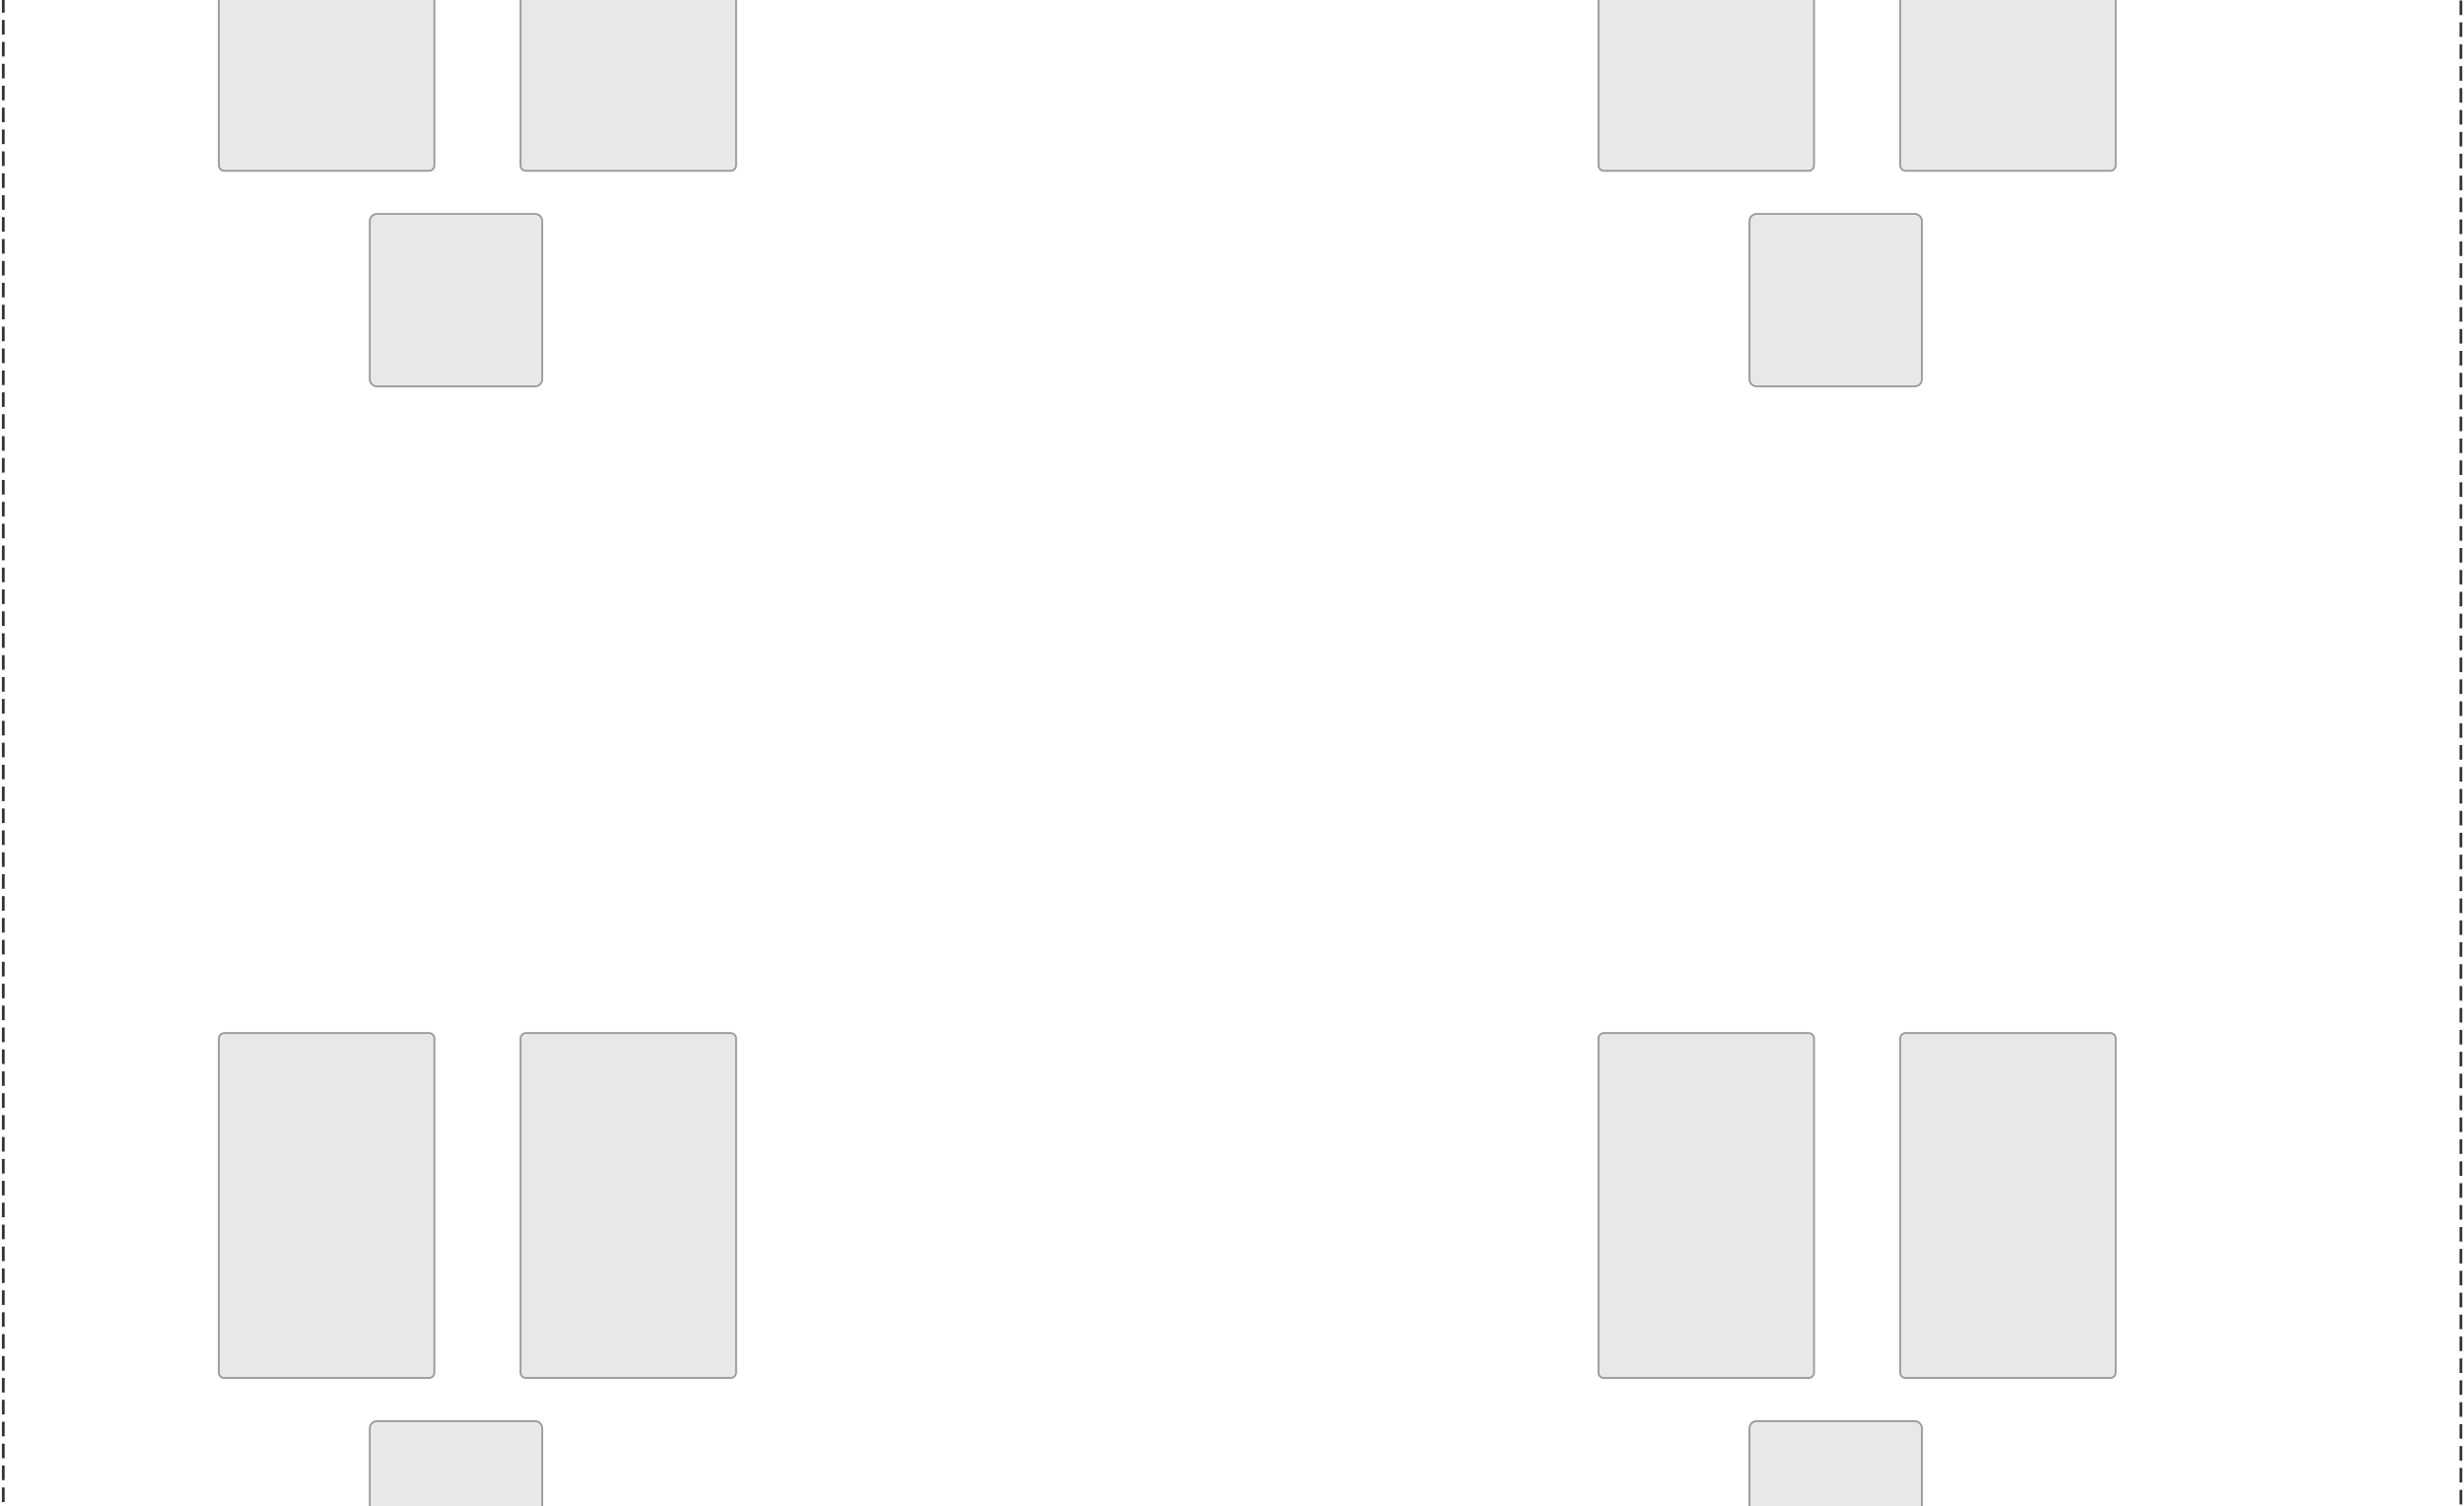
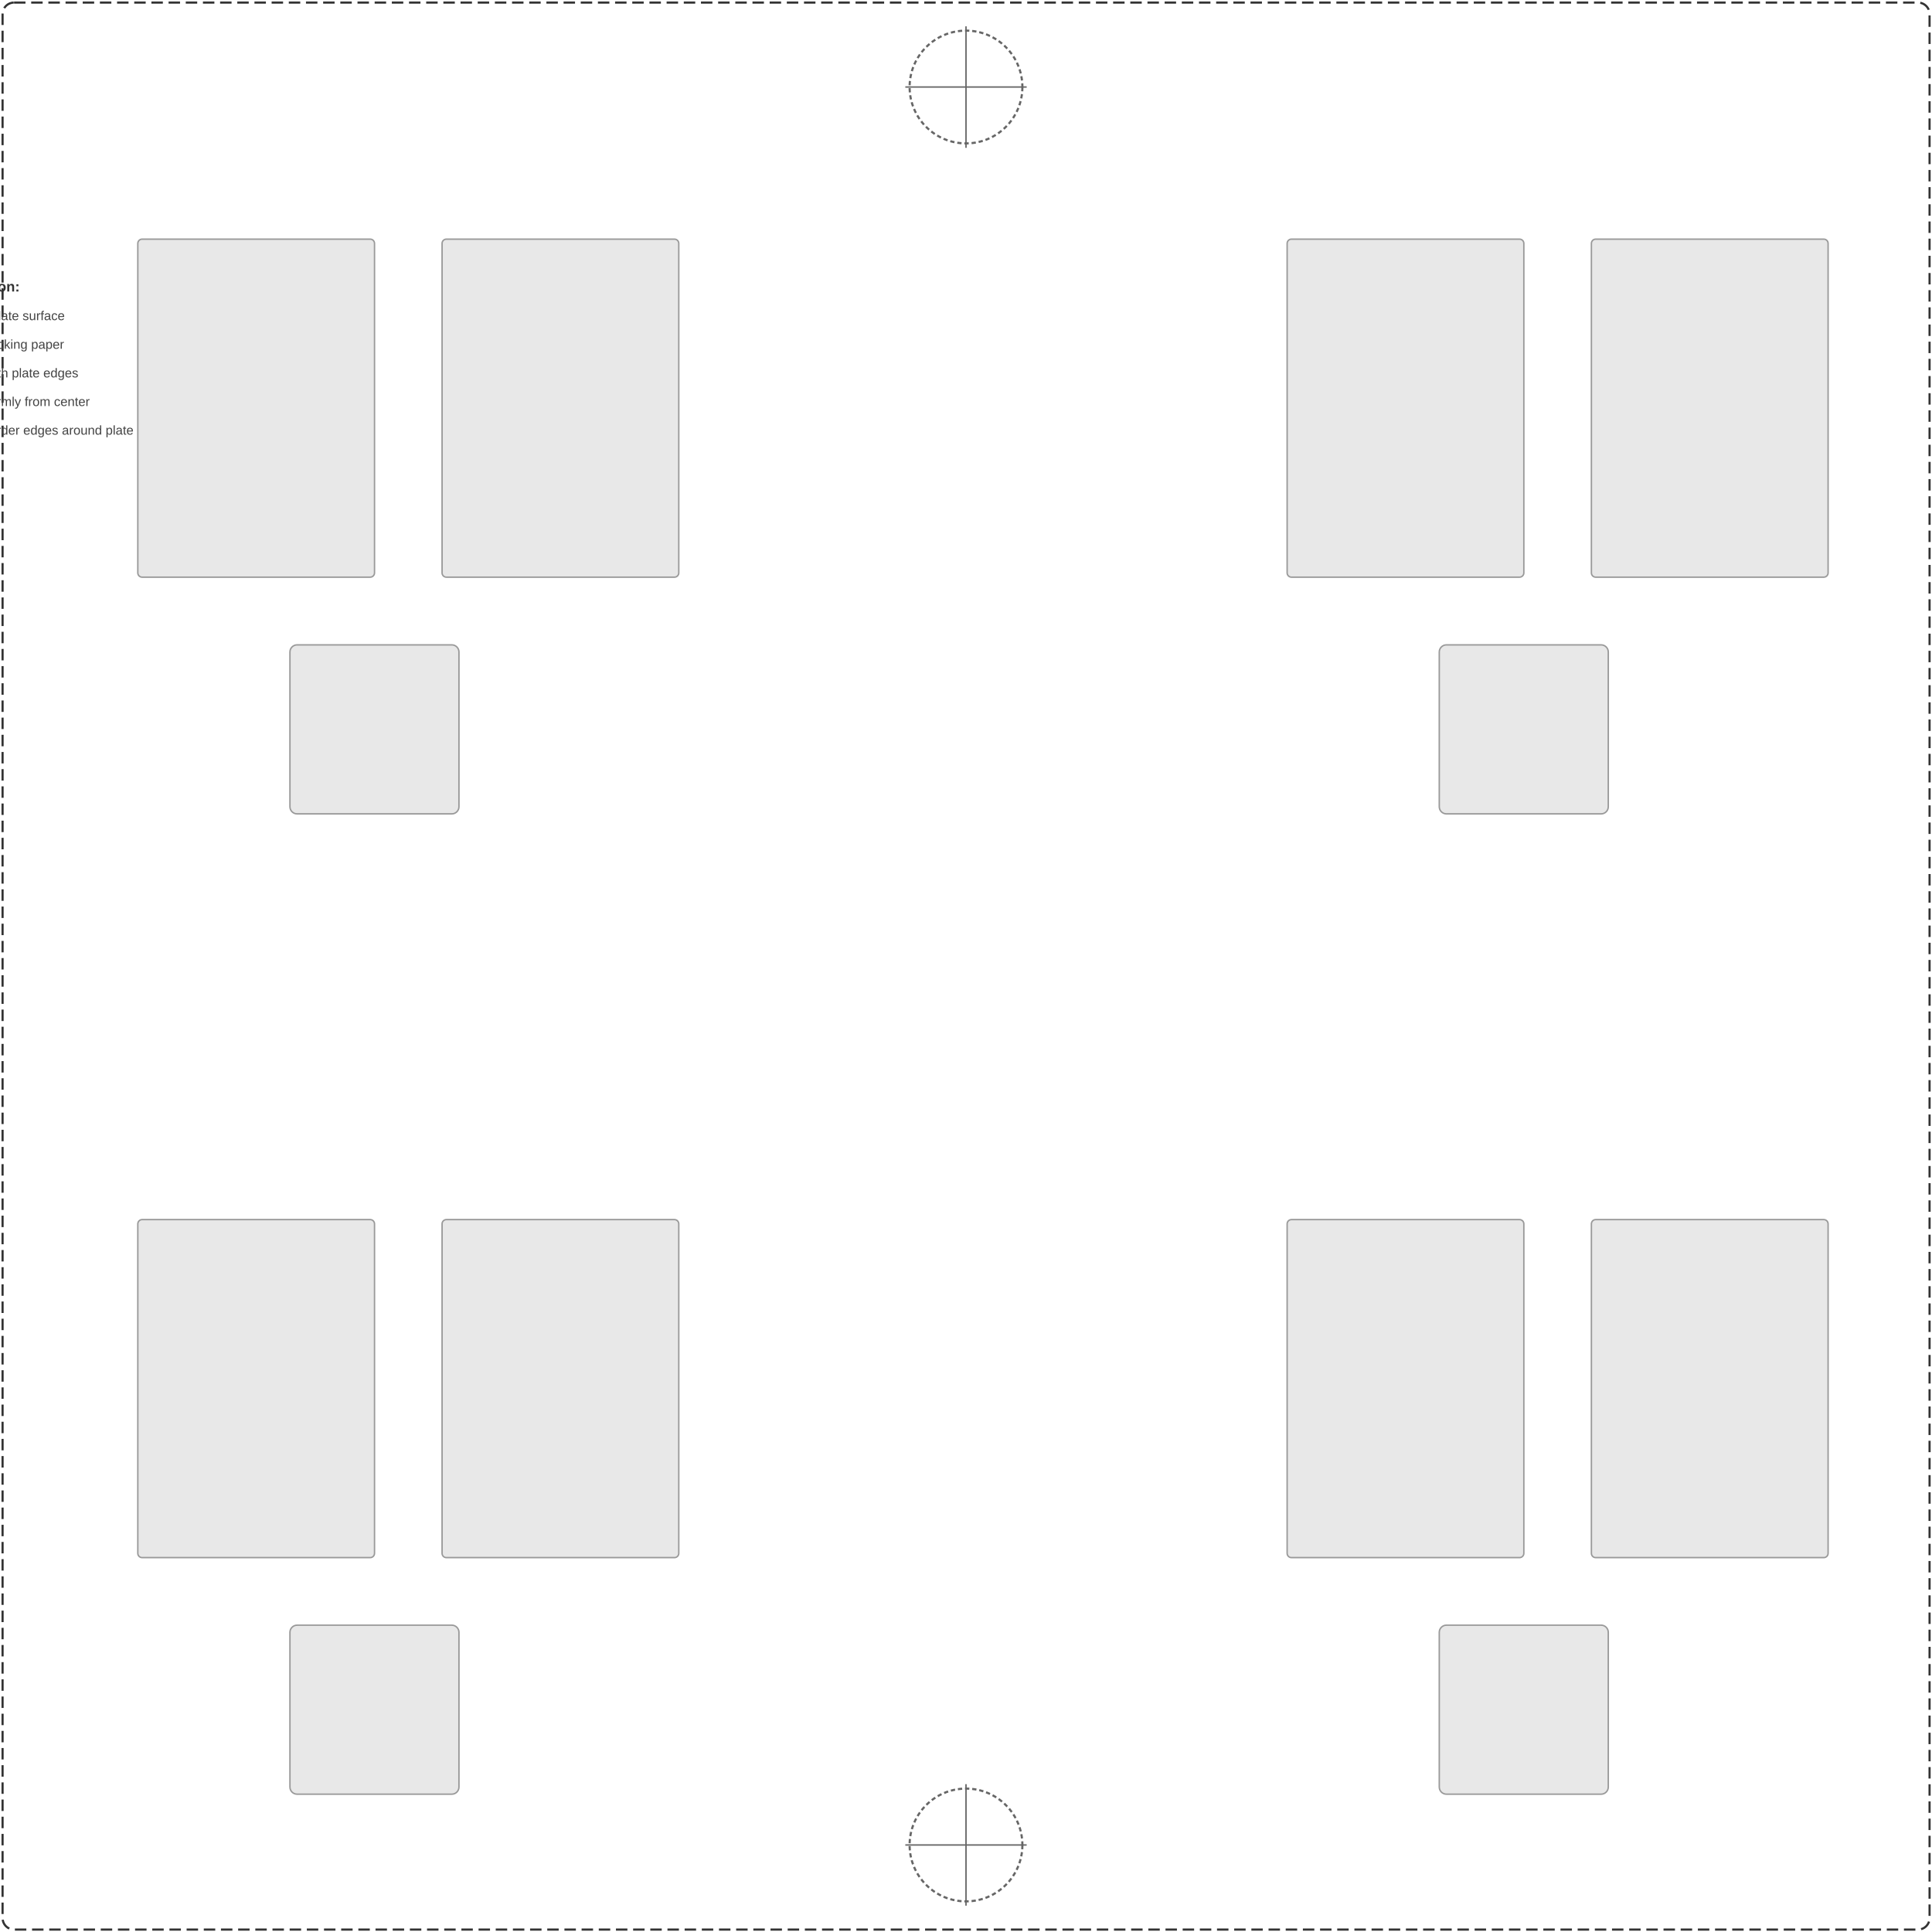
- <svg xmlns="http://www.w3.org/2000/svg" width="1350" height="825" viewBox="0 0 1350 825">
-   <rect width="1350" height="825" fill="white" />
-   <rect x="-57.3" y="-319.8" width="1464.6" height="1464.6" rx="12" ry="12" fill="white" stroke="#333" stroke-width="2" />
-   <rect x="1.8" y="-260.7" width="1346.5" height="1346.5" rx="8" ry="8" fill="none" stroke="#333" stroke-width="1.5" stroke-dasharray="8,4" />
-   <text x="675.0" y="-266.7" font-family="Arial" font-size="9" fill="#555" text-anchor="middle">FOLD LINE</text>
-   <text x="675.0" y="1099.7" font-family="Arial" font-size="9" fill="#555" text-anchor="middle">FOLD LINE</text>
-   <text x="-4.2" y="412.5" font-family="Arial" font-size="9" fill="#555" text-anchor="middle" transform="rotate(-90,-4.2,412.5)">FOLD LINE</text>
-   <text x="1362.2" y="412.5" font-family="Arial" font-size="9" fill="#555" text-anchor="middle" transform="rotate(90,1362.2,412.5)">FOLD LINE</text>
-   <rect x="119.9" y="-95.4" width="118.1" height="189.0" rx="3" fill="#e8e8e8" stroke="#999" stroke-width="1" />
-   <rect x="285.2" y="-95.4" width="118.1" height="189.0" rx="3" fill="#e8e8e8" stroke="#999" stroke-width="1" />
-   <rect x="202.6" y="117.2" width="94.5" height="94.5" rx="4" fill="#e8e8e8" stroke="#999" stroke-width="1" />
-   <rect x="875.8" y="-95.4" width="118.1" height="189.0" rx="3" fill="#e8e8e8" stroke="#999" stroke-width="1" />
-   <rect x="1041.1" y="-95.4" width="118.1" height="189.0" rx="3" fill="#e8e8e8" stroke="#999" stroke-width="1" />
-   <rect x="958.5" y="117.2" width="94.5" height="94.5" rx="4" fill="#e8e8e8" stroke="#999" stroke-width="1" />
-   <rect x="119.9" y="566.0" width="118.1" height="189.0" rx="3" fill="#e8e8e8" stroke="#999" stroke-width="1" />
-   <rect x="285.2" y="566.0" width="118.1" height="189.0" rx="3" fill="#e8e8e8" stroke="#999" stroke-width="1" />
-   <rect x="202.6" y="778.6" width="94.5" height="94.5" rx="4" fill="#e8e8e8" stroke="#999" stroke-width="1" />
-   <rect x="875.8" y="566.0" width="118.1" height="189.0" rx="3" fill="#e8e8e8" stroke="#999" stroke-width="1" />
-   <rect x="1041.1" y="566.0" width="118.1" height="189.0" rx="3" fill="#e8e8e8" stroke="#999" stroke-width="1" />
-   <rect x="958.5" y="778.6" width="94.5" height="94.5" rx="4" fill="#e8e8e8" stroke="#999" stroke-width="1" />
-   <circle cx="675.0" cy="-201.7" r="39.4" fill="none" stroke="#666" stroke-width="1.5" stroke-dasharray="3,2" />
-   <line x1="632.6" y1="-201.7" x2="717.4" y2="-201.7" stroke="#666" stroke-width="1" />
-   <line x1="675.0" y1="-244.1" x2="675.0" y2="-159.2" stroke="#666" stroke-width="1" />
-   <circle cx="675.0" cy="1026.7" r="39.4" fill="none" stroke="#666" stroke-width="1.5" stroke-dasharray="3,2" />
-   <line x1="632.6" y1="1026.7" x2="717.4" y2="1026.7" stroke="#666" stroke-width="1" />
-   <line x1="675.0" y1="984.2" x2="675.0" y2="1069.1" stroke="#666" stroke-width="1" />
-   <text x="675.0" y="-299.8" font-family="Arial" font-size="14" font-weight="bold" fill="#222" text-anchor="middle">CamoPro Sticker</text>
-   <text x="675.0" y="-284.8" font-family="Arial" font-size="9" fill="#666" text-anchor="middle">Quad Outlet USA</text>
-   <text x="-42.3" y="-126.1" font-family="Arial" font-size="10" font-weight="bold" fill="#333">Installation:</text>
-   <text x="-42.3" y="-104.1" font-family="Arial" font-size="9" fill="#444">1. Clean plate surface</text>
-   <text x="-42.3" y="-82.1" font-family="Arial" font-size="9" fill="#444">2. Peel backing paper</text>
-   <text x="-42.3" y="-60.1" font-family="Arial" font-size="9" fill="#444">3. Align with plate edges</text>
-   <text x="-42.3" y="-38.1" font-family="Arial" font-size="9" fill="#444">4. Press firmly from center</text>
-   <text x="-42.3" y="-16.1" font-family="Arial" font-size="9" fill="#444">5. Fold border edges around plate</text>
-   <text x="675.0" y="1126.8" font-family="Arial" font-size="8" fill="#cc0000" text-anchor="middle">⚠ Do not cover live electrical contacts</text>
-   <text x="675.0" y="1138.8" font-family="Arial" font-size="7" fill="#999" text-anchor="middle">114mm × 114mm + 5mm border | USA</text>
+ <svg xmlns="http://www.w3.org/2000/svg" width="1350" height="1350" viewBox="0 0 1350 1350">
+   <rect width="1350" height="1350" fill="white" />
+   <rect x="-57.3" y="-57.3" width="1464.6" height="1464.6" rx="12" ry="12" fill="white" stroke="#333" stroke-width="2" />
+   <rect x="1.8" y="1.8" width="1346.5" height="1346.5" rx="8" ry="8" fill="none" stroke="#333" stroke-width="1.5" stroke-dasharray="8,4" />
+   <text x="675.0" y="-4.2" font-family="Arial" font-size="9" fill="#555" text-anchor="middle">FOLD LINE</text>
+   <text x="675.0" y="1362.2" font-family="Arial" font-size="9" fill="#555" text-anchor="middle">FOLD LINE</text>
+   <text x="-4.2" y="675.0" font-family="Arial" font-size="9" fill="#555" text-anchor="middle" transform="rotate(-90,-4.2,675.0)">FOLD LINE</text>
+   <text x="1362.2" y="675.0" font-family="Arial" font-size="9" fill="#555" text-anchor="middle" transform="rotate(90,1362.2,675.0)">FOLD LINE</text>
+   <rect x="96.3" y="167.1" width="165.4" height="236.2" rx="3" fill="#e8e8e8" stroke="#999" stroke-width="1" />
+   <rect x="308.9" y="167.1" width="165.4" height="236.2" rx="3" fill="#e8e8e8" stroke="#999" stroke-width="1" />
+   <rect x="202.6" y="450.6" width="118.1" height="118.1" rx="5" fill="#e8e8e8" stroke="#999" stroke-width="1" />
+   <rect x="899.4" y="167.1" width="165.4" height="236.2" rx="3" fill="#e8e8e8" stroke="#999" stroke-width="1" />
+   <rect x="1112.0" y="167.1" width="165.4" height="236.2" rx="3" fill="#e8e8e8" stroke="#999" stroke-width="1" />
+   <rect x="1005.7" y="450.6" width="118.1" height="118.1" rx="5" fill="#e8e8e8" stroke="#999" stroke-width="1" />
+   <rect x="96.3" y="852.2" width="165.4" height="236.2" rx="3" fill="#e8e8e8" stroke="#999" stroke-width="1" />
+   <rect x="308.9" y="852.2" width="165.4" height="236.2" rx="3" fill="#e8e8e8" stroke="#999" stroke-width="1" />
+   <rect x="202.6" y="1135.6" width="118.1" height="118.1" rx="5" fill="#e8e8e8" stroke="#999" stroke-width="1" />
+   <rect x="899.4" y="852.2" width="165.4" height="236.2" rx="3" fill="#e8e8e8" stroke="#999" stroke-width="1" />
+   <rect x="1112.0" y="852.2" width="165.4" height="236.2" rx="3" fill="#e8e8e8" stroke="#999" stroke-width="1" />
+   <rect x="1005.7" y="1135.6" width="118.1" height="118.1" rx="5" fill="#e8e8e8" stroke="#999" stroke-width="1" />
+   <circle cx="675.0" cy="60.8" r="39.4" fill="none" stroke="#666" stroke-width="1.5" stroke-dasharray="3,2" />
+   <line x1="632.6" y1="60.8" x2="717.4" y2="60.8" stroke="#666" stroke-width="1" />
+   <line x1="675.0" y1="18.4" x2="675.0" y2="103.3" stroke="#666" stroke-width="1" />
+   <circle cx="675.0" cy="1289.2" r="39.4" fill="none" stroke="#666" stroke-width="1.5" stroke-dasharray="3,2" />
+   <line x1="632.6" y1="1289.2" x2="717.4" y2="1289.2" stroke="#666" stroke-width="1" />
+   <line x1="675.0" y1="1246.7" x2="675.0" y2="1331.6" stroke="#666" stroke-width="1" />
+   <text x="675.0" y="-37.3" font-family="Arial" font-size="14" font-weight="bold" fill="#222" text-anchor="middle">CamoPro Sticker</text>
+   <text x="675.0" y="-22.3" font-family="Arial" font-size="9" fill="#666" text-anchor="middle">Quad Outlet USA</text>
+   <text x="-42.3" y="203.7" font-family="Arial" font-size="10" font-weight="bold" fill="#333">Installation:</text>
+   <text x="-42.3" y="223.7" font-family="Arial" font-size="9" fill="#444">1. Clean plate surface</text>
+   <text x="-42.3" y="243.7" font-family="Arial" font-size="9" fill="#444">2. Peel backing paper</text>
+   <text x="-42.3" y="263.7" font-family="Arial" font-size="9" fill="#444">3. Align with plate edges</text>
+   <text x="-42.3" y="283.7" font-family="Arial" font-size="9" fill="#444">4. Press firmly from center</text>
+   <text x="-42.3" y="303.7" font-family="Arial" font-size="9" fill="#444">5. Fold border edges around plate</text>
+   <text x="675.0" y="1389.3" font-family="Arial" font-size="8" fill="#cc0000" text-anchor="middle">Do not cover live electrical contacts</text>
+   <text x="675.0" y="1401.3" font-family="Arial" font-size="7" fill="#999" text-anchor="middle">114x114mm + 5mm border</text>
</svg>
